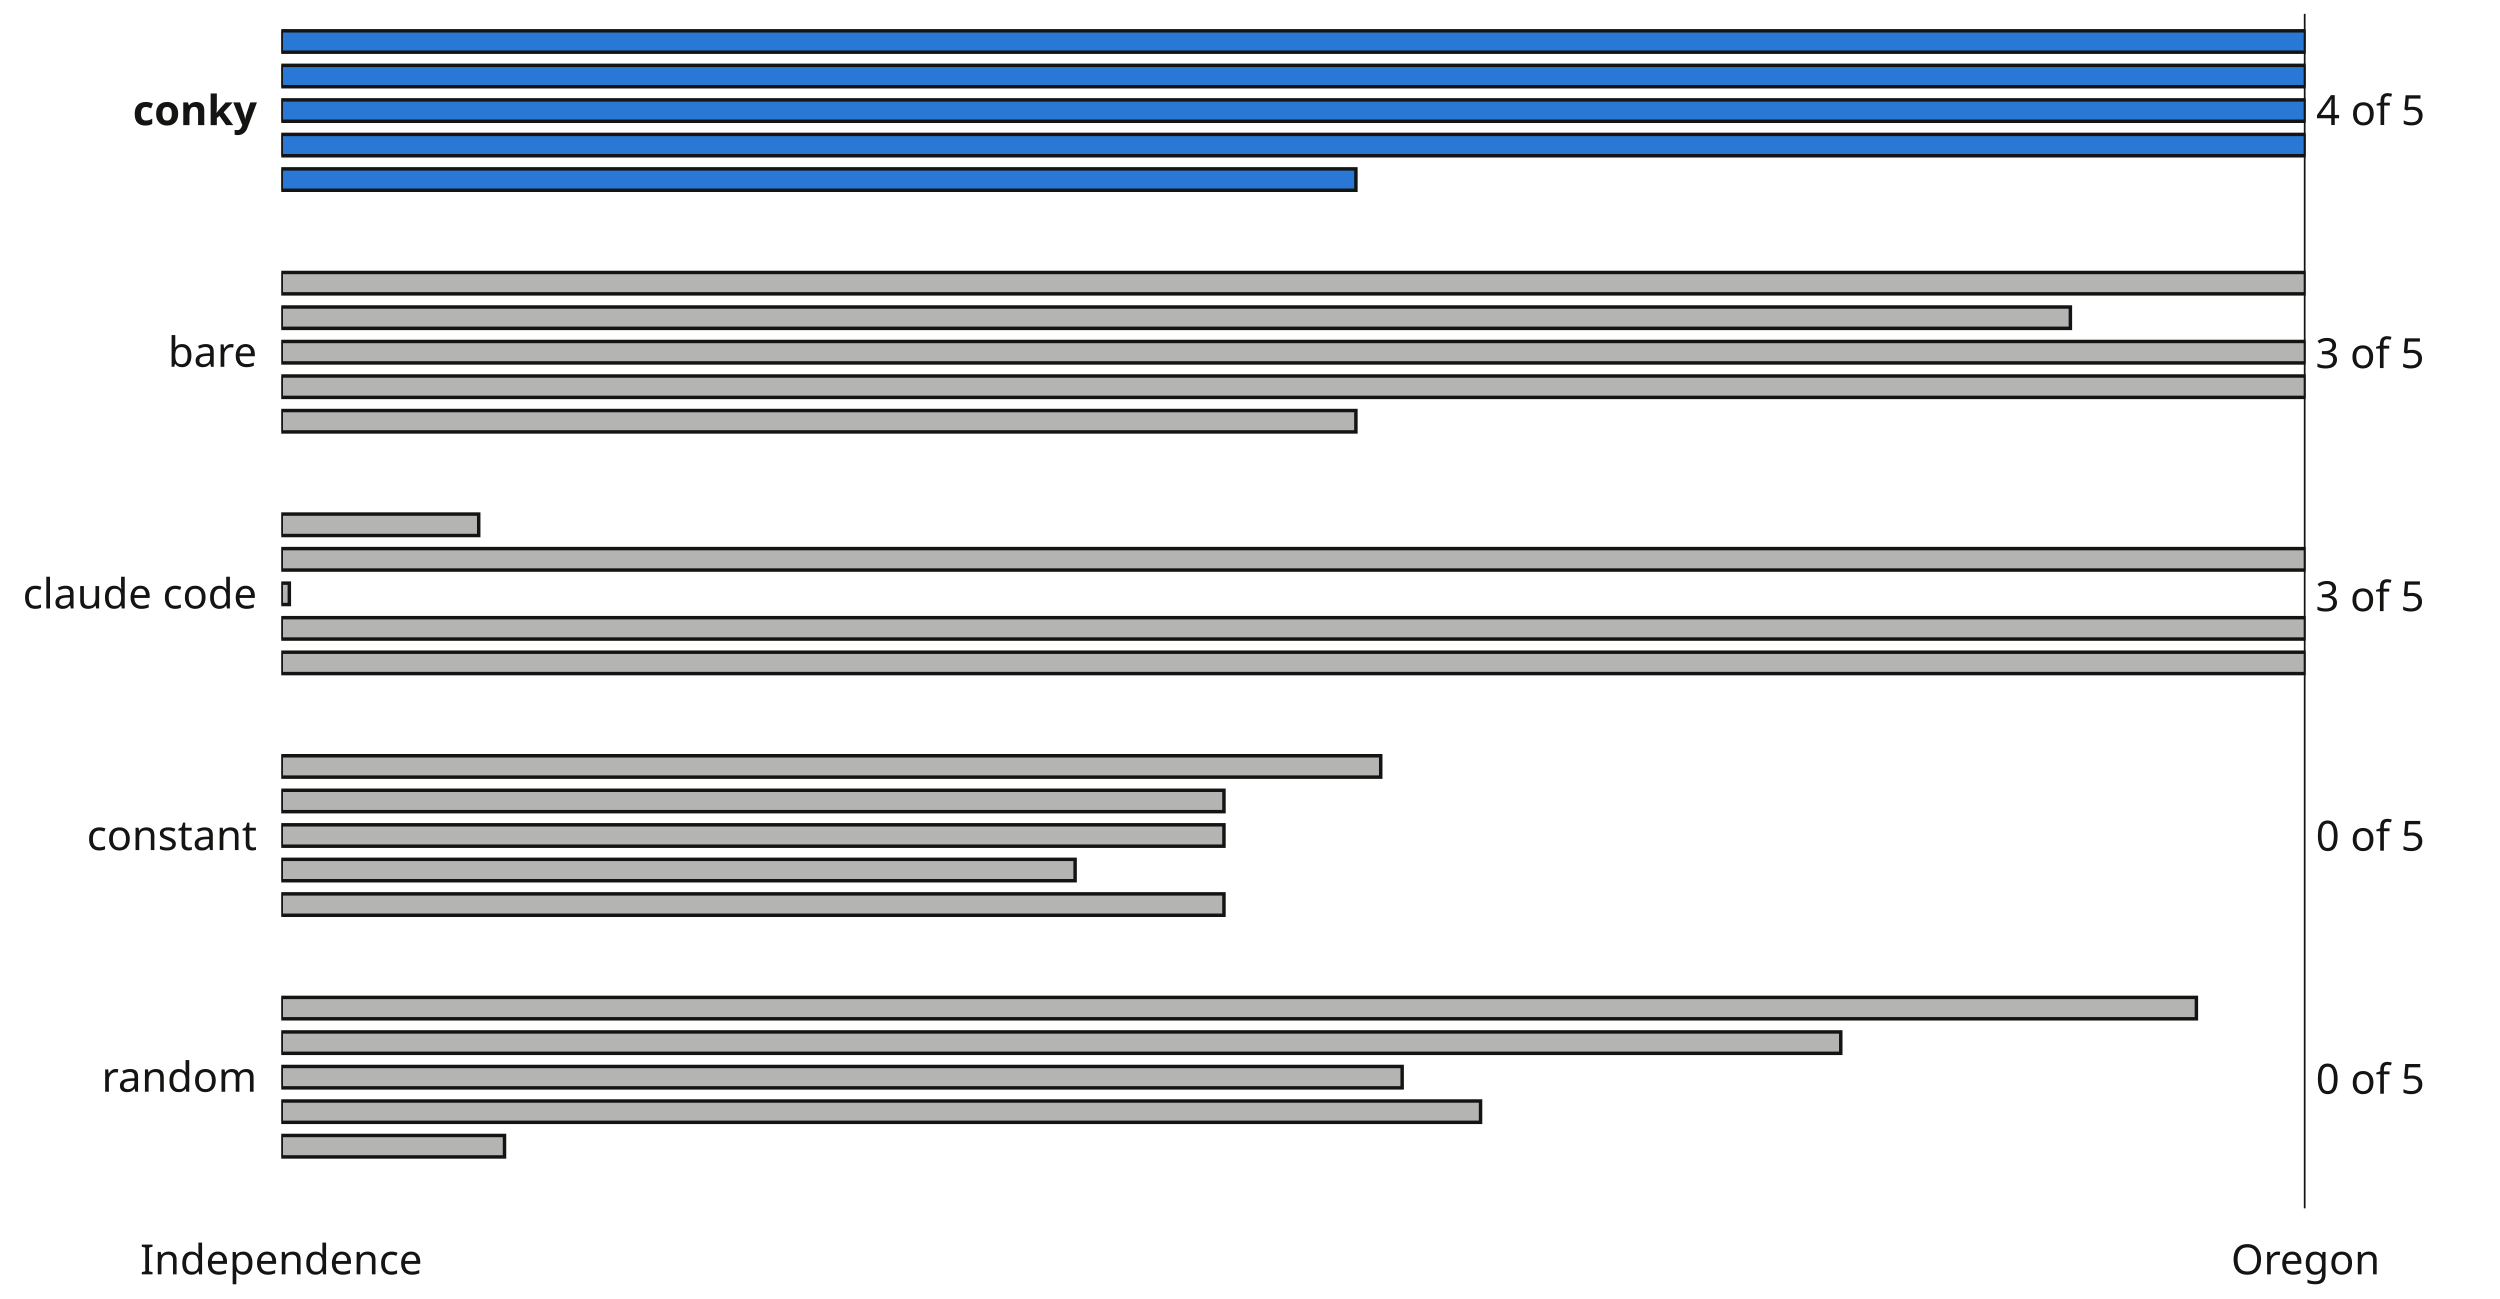
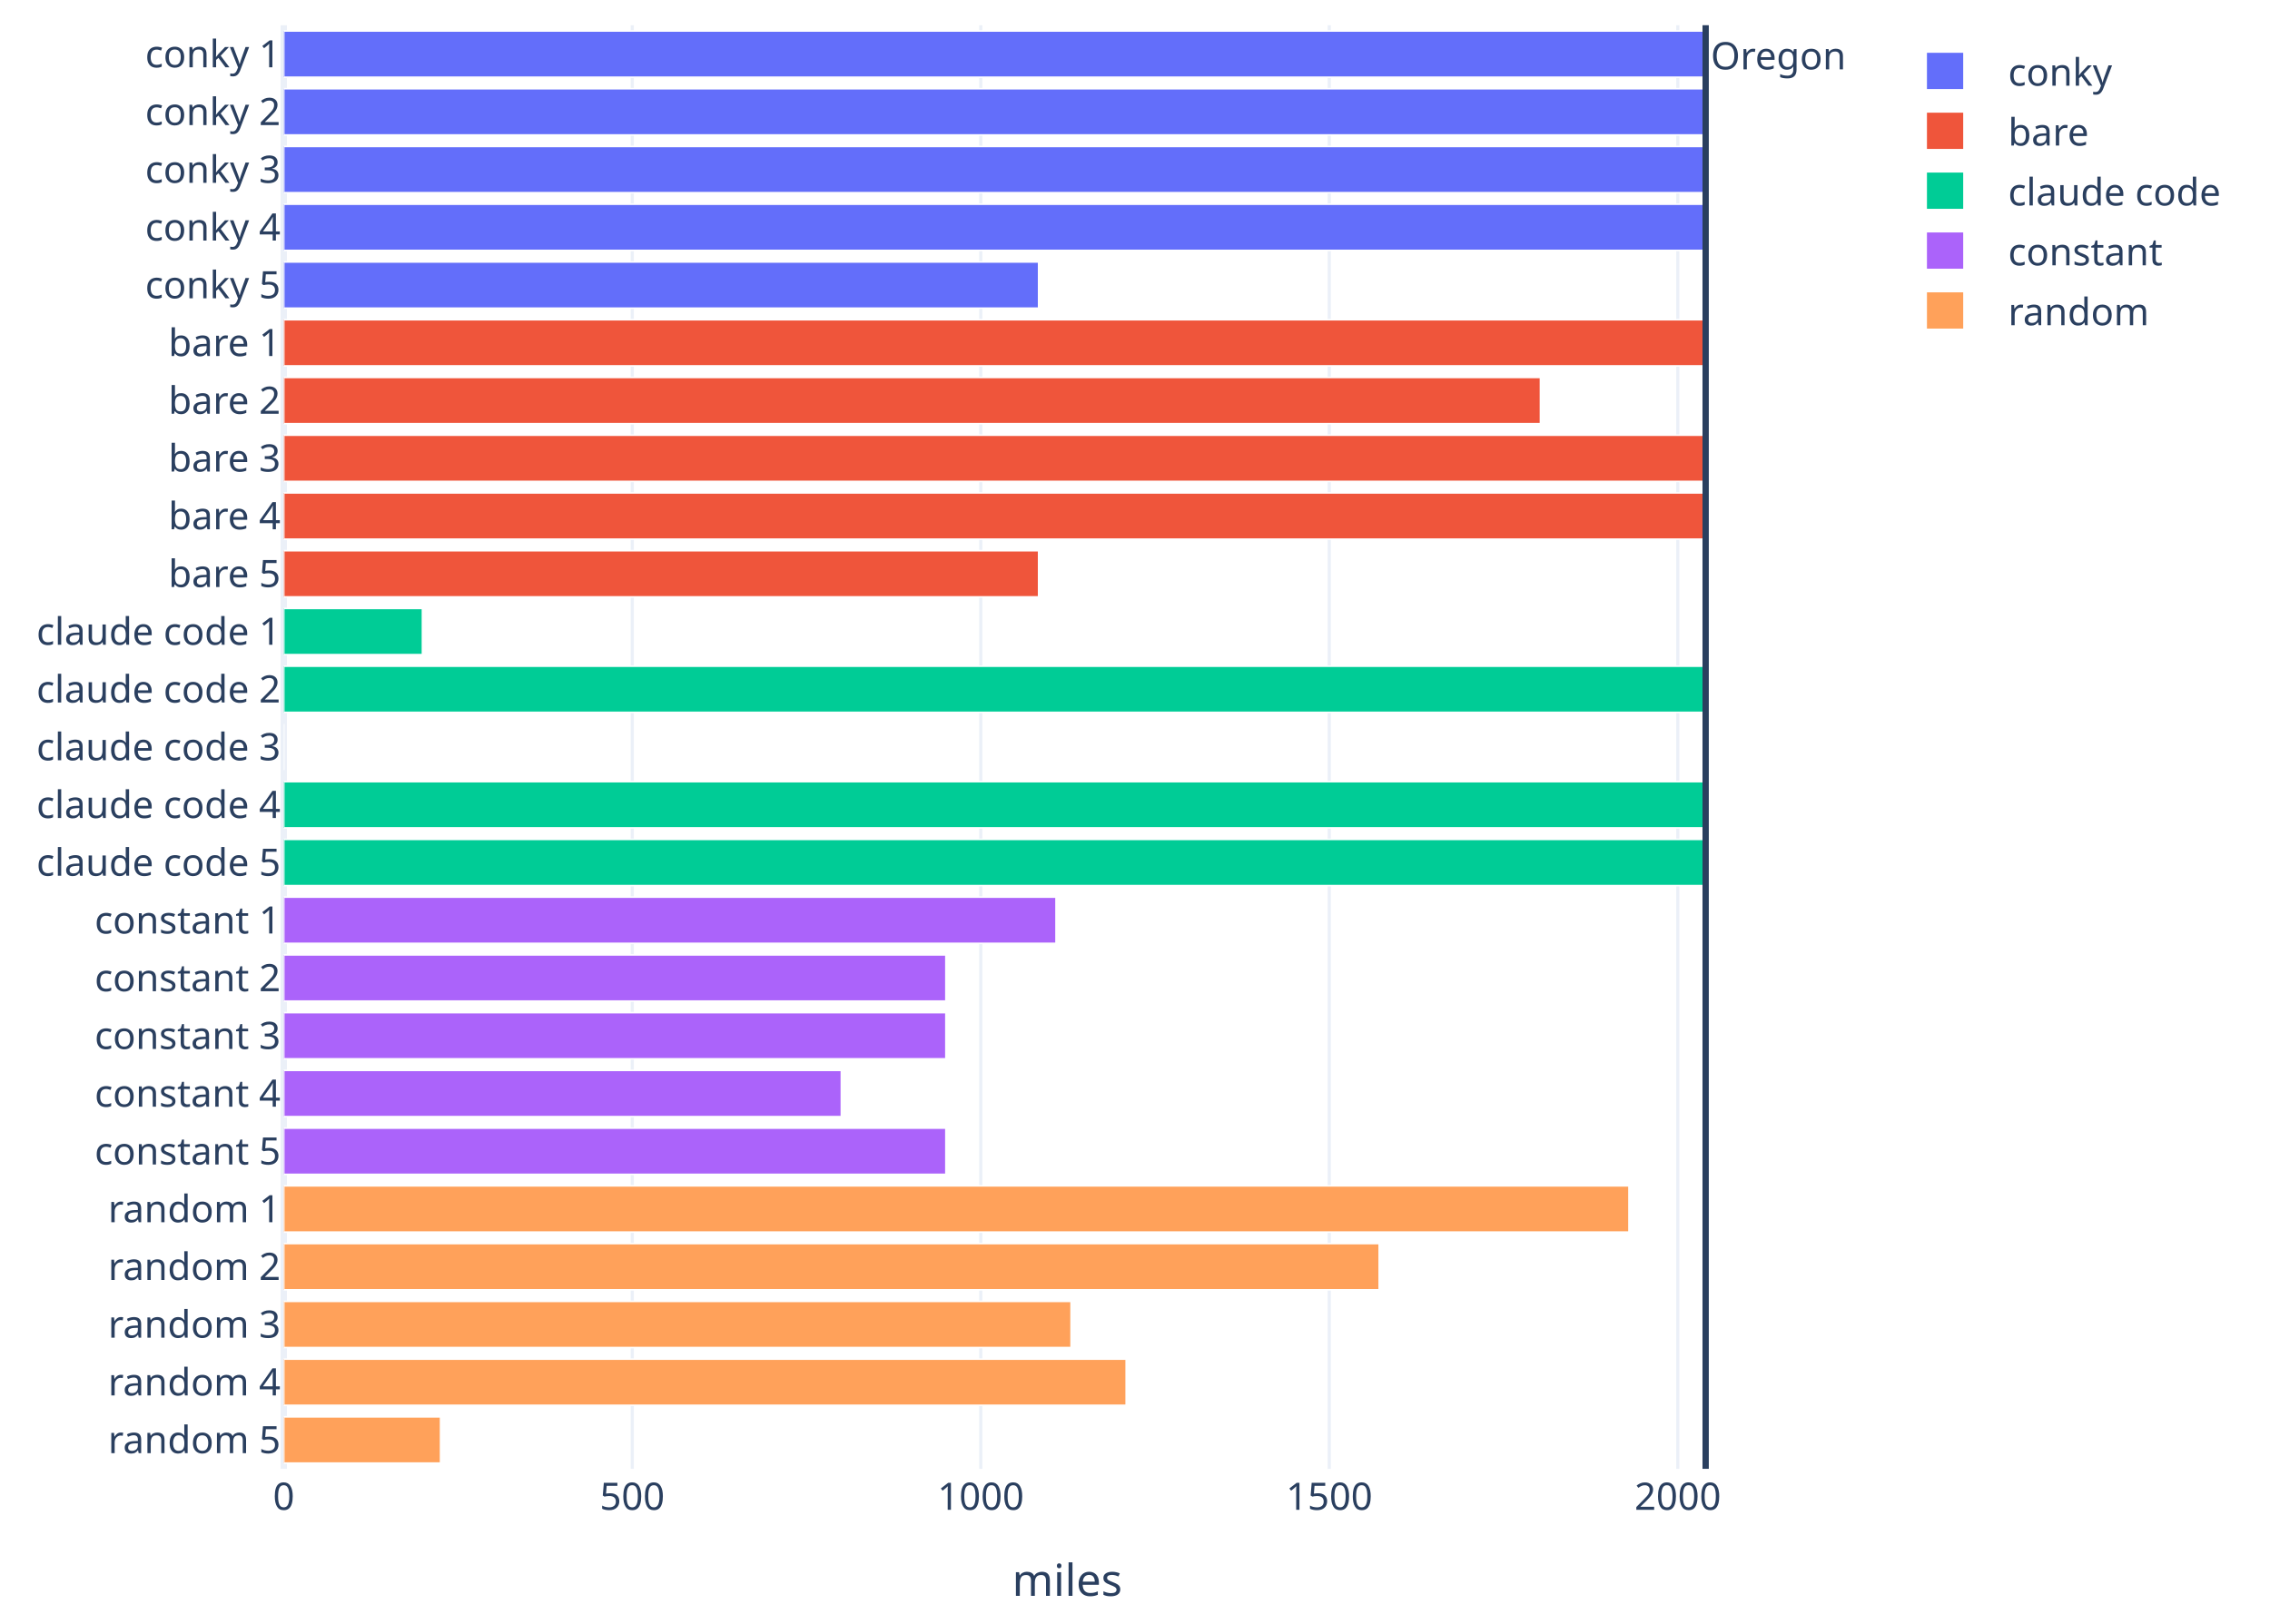
- <svg xmlns="http://www.w3.org/2000/svg" class="main-svg" width="720" height="374" style="" viewBox="0 0 720 374" font-family="-apple-system, BlinkMacSystemFont, &quot;Segoe UI&quot;, &quot;Noto Sans&quot;, Helvetica, Arial, sans-serif">
-   <rect x="0" y="0" width="720" height="374" style="fill: none;" />
+ <svg xmlns="http://www.w3.org/2000/svg" class="main-svg" width="720" height="515" style="" viewBox="0 0 720 515" font-family="-apple-system, BlinkMacSystemFont, &quot;Segoe UI&quot;, &quot;Noto Sans&quot;, Helvetica, Arial, sans-serif">
+   <rect x="0" y="0" width="720" height="515" style="fill: rgb(0, 0, 0); fill-opacity: 0;" />
  <defs id="defs-reached-light">
    <g class="clips">
      <clipPath id="clipreached-lightxyplot" class="plotclip">
-         <rect width="583" height="344" />
+         <rect width="497" height="458" />
      </clipPath>
      <clipPath class="axesclip" id="clipreached-lightx">
-         <rect x="81" y="0" width="583" height="374" />
+         <rect x="90" y="0" width="497" height="515" />
      </clipPath>
      <clipPath class="axesclip" id="clipreached-lighty">
-         <rect x="0" y="4" width="720" height="344" />
+         <rect x="0" y="8" width="720" height="458" />
      </clipPath>
      <clipPath class="axesclip" id="clipreached-lightxy">
-         <rect x="81" y="4" width="583" height="344" />
+         <rect x="90" y="8" width="497" height="458" />
      </clipPath>
    </g>
    <g class="gradients" />
    <g class="patterns" />
  </defs>
  <g class="bglayer">
-     <rect class="bg" x="75" y="-2" width="595" height="356" style="fill: none; stroke-width: 0;" />
+     <rect class="bg" x="90" y="8" width="497" height="458" style="fill: rgb(0, 0, 0); fill-opacity: 0; stroke-width: 0;" />
  </g>
  <g class="layer-below">
    <g class="imagelayer" />
    <g class="shapelayer" />
  </g>
  <g class="cartesianlayer">
    <g class="subplot xy">
      <g class="layer-subplot">
        <g class="shapelayer" />
        <g class="imagelayer" />
      </g>
      <g class="minor-gridlayer">
        <g class="x" />
        <g class="y" />
      </g>
      <g class="gridlayer">
-         <g class="x" />
+         <g class="x">
+           <path class="xgrid crisp" transform="translate(200.54,0)" d="M0,8v458" style="stroke: rgb(235, 240, 248); stroke-opacity: 1; stroke-width: 1px;" />
+           <path class="xgrid crisp" transform="translate(311.08,0)" d="M0,8v458" style="stroke: rgb(235, 240, 248); stroke-opacity: 1; stroke-width: 1px;" />
+           <path class="xgrid crisp" transform="translate(421.62,0)" d="M0,8v458" style="stroke: rgb(235, 240, 248); stroke-opacity: 1; stroke-width: 1px;" />
+           <path class="xgrid crisp" transform="translate(532.16,0)" d="M0,8v458" style="stroke: rgb(235, 240, 248); stroke-opacity: 1; stroke-width: 1px;" />
+         </g>
        <g class="y" />
      </g>
-       <g class="zerolinelayer" />
+       <g class="zerolinelayer">
+         <path class="xzl zl crisp" transform="translate(90,0)" d="M0,8v458" style="stroke: rgb(235, 240, 248); stroke-opacity: 1; stroke-width: 2px;" />
+       </g>
      <g class="layer-between">
        <g class="shapelayer" />
        <g class="imagelayer" />
      </g>
      <path class="xlines-below" />
      <path class="ylines-below" />
      <g class="overlines-below" />
      <g class="xaxislayer-below" />
      <g class="yaxislayer-below" />
      <g class="overaxes-below" />
      <g class="overplot">
-         <g class="xy" transform="translate(81,4)">
+         <g class="xy" transform="translate(90,8)" clip-path="url(#clipreached-lightxyplot)">
          <g class="barlayer mlayer">
            <g class="trace bars" style="opacity: 1;">
              <g class="points">
                <g class="point">
-                   <path d="M0,11.04V4.87H583V11.04Z" clip-path="url(#clipreached-lightxyplot)" style="vector-effect: none; opacity: 1; stroke-width: 1px; fill: #2a78d6; fill-opacity: 1; stroke: #141413; stroke-opacity: 1;" />
-                 </g>
-                 <g class="point">
-                   <path d="M0,20.98V14.81H583V20.98Z" clip-path="url(#clipreached-lightxyplot)" style="vector-effect: none; opacity: 1; stroke-width: 1px; fill: #2a78d6; fill-opacity: 1; stroke: #141413; stroke-opacity: 1;" />
-                 </g>
-                 <g class="point">
-                   <path d="M0,30.92V24.76H583V30.92Z" clip-path="url(#clipreached-lightxyplot)" style="vector-effect: none; opacity: 1; stroke-width: 1px; fill: #2a78d6; fill-opacity: 1; stroke: #141413; stroke-opacity: 1;" />
-                 </g>
-                 <g class="point">
-                   <path d="M0,40.86V34.7H583V40.86Z" clip-path="url(#clipreached-lightxyplot)" style="vector-effect: none; opacity: 1; stroke-width: 1px; fill: #2a78d6; fill-opacity: 1; stroke: #141413; stroke-opacity: 1;" />
-                 </g>
-                 <g class="point">
-                   <path d="M0,50.8V44.64H309.5V50.8Z" clip-path="url(#clipreached-lightxyplot)" style="vector-effect: none; opacity: 1; stroke-width: 1px; fill: #2a78d6; fill-opacity: 1; stroke: #141413; stroke-opacity: 1;" />
-                 </g>
-               </g>
-             </g>
-             <g class="trace bars" style="opacity: 1;">
-               <g class="points">
-                 <g class="point">
-                   <path d="M0,80.63V74.47H583V80.63Z" clip-path="url(#clipreached-lightxyplot)" style="vector-effect: none; opacity: 1; stroke-width: 1px; fill: #b4b4b3; fill-opacity: 1; stroke: #141413; stroke-opacity: 1;" />
-                 </g>
-                 <g class="point">
-                   <path d="M0,90.57V84.41H515.27V90.57Z" clip-path="url(#clipreached-lightxyplot)" style="vector-effect: none; opacity: 1; stroke-width: 1px; fill: #b4b4b3; fill-opacity: 1; stroke: #141413; stroke-opacity: 1;" />
-                 </g>
-                 <g class="point">
-                   <path d="M0,100.52V94.35H583V100.52Z" clip-path="url(#clipreached-lightxyplot)" style="vector-effect: none; opacity: 1; stroke-width: 1px; fill: #b4b4b3; fill-opacity: 1; stroke: #141413; stroke-opacity: 1;" />
-                 </g>
-                 <g class="point">
-                   <path d="M0,110.46V104.29H583V110.46Z" clip-path="url(#clipreached-lightxyplot)" style="vector-effect: none; opacity: 1; stroke-width: 1px; fill: #b4b4b3; fill-opacity: 1; stroke: #141413; stroke-opacity: 1;" />
-                 </g>
-                 <g class="point">
-                   <path d="M0,120.4V114.24H309.5V120.4Z" clip-path="url(#clipreached-lightxyplot)" style="vector-effect: none; opacity: 1; stroke-width: 1px; fill: #b4b4b3; fill-opacity: 1; stroke: #141413; stroke-opacity: 1;" />
-                 </g>
-               </g>
-             </g>
-             <g class="trace bars" style="opacity: 1;">
-               <g class="points">
-                 <g class="point">
-                   <path d="M0,150.23V144.06H56.87V150.23Z" clip-path="url(#clipreached-lightxyplot)" style="vector-effect: none; opacity: 1; stroke-width: 1px; fill: #b4b4b3; fill-opacity: 1; stroke: #141413; stroke-opacity: 1;" />
-                 </g>
-                 <g class="point">
-                   <path d="M0,160.17V154H583V160.17Z" clip-path="url(#clipreached-lightxyplot)" style="vector-effect: none; opacity: 1; stroke-width: 1px; fill: #b4b4b3; fill-opacity: 1; stroke: #141413; stroke-opacity: 1;" />
-                 </g>
-                 <g class="point">
-                   <path d="M0,170.11V163.95H2.33V170.11Z" clip-path="url(#clipreached-lightxyplot)" style="vector-effect: none; opacity: 1; stroke-width: 1px; fill: #b4b4b3; fill-opacity: 1; stroke: #141413; stroke-opacity: 1;" />
-                 </g>
-                 <g class="point">
-                   <path d="M0,180.05V173.89H583V180.05Z" clip-path="url(#clipreached-lightxyplot)" style="vector-effect: none; opacity: 1; stroke-width: 1px; fill: #b4b4b3; fill-opacity: 1; stroke: #141413; stroke-opacity: 1;" />
-                 </g>
-                 <g class="point">
-                   <path d="M0,190V183.83H583V190Z" clip-path="url(#clipreached-lightxyplot)" style="vector-effect: none; opacity: 1; stroke-width: 1px; fill: #b4b4b3; fill-opacity: 1; stroke: #141413; stroke-opacity: 1;" />
-                 </g>
-               </g>
-             </g>
-             <g class="trace bars" style="opacity: 1;">
-               <g class="points">
-                 <g class="point">
-                   <path d="M0,219.82V213.66H316.65V219.82Z" clip-path="url(#clipreached-lightxyplot)" style="vector-effect: none; opacity: 1; stroke-width: 1px; fill: #b4b4b3; fill-opacity: 1; stroke: #141413; stroke-opacity: 1;" />
-                 </g>
-                 <g class="point">
-                   <path d="M0,229.76V223.6H271.5V229.76Z" clip-path="url(#clipreached-lightxyplot)" style="vector-effect: none; opacity: 1; stroke-width: 1px; fill: #b4b4b3; fill-opacity: 1; stroke: #141413; stroke-opacity: 1;" />
-                 </g>
-                 <g class="point">
-                   <path d="M0,239.71V233.54H271.5V239.71Z" clip-path="url(#clipreached-lightxyplot)" style="vector-effect: none; opacity: 1; stroke-width: 1px; fill: #b4b4b3; fill-opacity: 1; stroke: #141413; stroke-opacity: 1;" />
-                 </g>
-                 <g class="point">
-                   <path d="M0,249.65V243.48H228.63V249.65Z" clip-path="url(#clipreached-lightxyplot)" style="vector-effect: none; opacity: 1; stroke-width: 1px; fill: #b4b4b3; fill-opacity: 1; stroke: #141413; stroke-opacity: 1;" />
-                 </g>
-                 <g class="point">
-                   <path d="M0,259.59V253.43H271.5V259.59Z" clip-path="url(#clipreached-lightxyplot)" style="vector-effect: none; opacity: 1; stroke-width: 1px; fill: #b4b4b3; fill-opacity: 1; stroke: #141413; stroke-opacity: 1;" />
-                 </g>
-               </g>
-             </g>
-             <g class="trace bars" style="opacity: 1;">
-               <g class="points">
-                 <g class="point">
-                   <path d="M0,289.42V283.25H551.56V289.42Z" clip-path="url(#clipreached-lightxyplot)" style="vector-effect: none; opacity: 1; stroke-width: 1px; fill: #b4b4b3; fill-opacity: 1; stroke: #141413; stroke-opacity: 1;" />
-                 </g>
-                 <g class="point">
-                   <path d="M0,299.36V293.2H449.14V299.36Z" clip-path="url(#clipreached-lightxyplot)" style="vector-effect: none; opacity: 1; stroke-width: 1px; fill: #b4b4b3; fill-opacity: 1; stroke: #141413; stroke-opacity: 1;" />
-                 </g>
-                 <g class="point">
-                   <path d="M0,309.3V303.14H322.82V309.3Z" clip-path="url(#clipreached-lightxyplot)" style="vector-effect: none; opacity: 1; stroke-width: 1px; fill: #b4b4b3; fill-opacity: 1; stroke: #141413; stroke-opacity: 1;" />
-                 </g>
-                 <g class="point">
-                   <path d="M0,319.24V313.08H345.4V319.24Z" clip-path="url(#clipreached-lightxyplot)" style="vector-effect: none; opacity: 1; stroke-width: 1px; fill: #b4b4b3; fill-opacity: 1; stroke: #141413; stroke-opacity: 1;" />
-                 </g>
-                 <g class="point">
-                   <path d="M0,329.19V323.02H64.3V329.19Z" clip-path="url(#clipreached-lightxyplot)" style="vector-effect: none; opacity: 1; stroke-width: 1px; fill: #b4b4b3; fill-opacity: 1; stroke: #141413; stroke-opacity: 1;" />
+                   <path d="M0,1.83V16.49H451V1.83Z" style="vector-effect: none; opacity: 1; stroke-width: 0.5px; fill: rgb(99, 110, 250); fill-opacity: 1; stroke: rgb(255, 255, 255); stroke-opacity: 1;" />
+                 </g>
+                 <g class="point">
+                   <path d="M0,20.15V34.81H451V20.15Z" style="vector-effect: none; opacity: 1; stroke-width: 0.5px; fill: rgb(99, 110, 250); fill-opacity: 1; stroke: rgb(255, 255, 255); stroke-opacity: 1;" />
+                 </g>
+                 <g class="point">
+                   <path d="M0,38.47V53.13H451V38.47Z" style="vector-effect: none; opacity: 1; stroke-width: 0.5px; fill: rgb(99, 110, 250); fill-opacity: 1; stroke: rgb(255, 255, 255); stroke-opacity: 1;" />
+                 </g>
+                 <g class="point">
+                   <path d="M0,56.79V71.45H451V56.79Z" style="vector-effect: none; opacity: 1; stroke-width: 0.5px; fill: rgb(99, 110, 250); fill-opacity: 1; stroke: rgb(255, 255, 255); stroke-opacity: 1;" />
+                 </g>
+                 <g class="point">
+                   <path d="M0,75.11V89.77H239.43V75.11Z" style="vector-effect: none; opacity: 1; stroke-width: 0.5px; fill: rgb(99, 110, 250); fill-opacity: 1; stroke: rgb(255, 255, 255); stroke-opacity: 1;" />
+                 </g>
+               </g>
+             </g>
+             <g class="trace bars" style="opacity: 1;">
+               <g class="points">
+                 <g class="point">
+                   <path d="M0,93.43V108.09H451V93.43Z" style="vector-effect: none; opacity: 1; stroke-width: 0.5px; fill: rgb(239, 85, 59); fill-opacity: 1; stroke: rgb(255, 255, 255); stroke-opacity: 1;" />
+                 </g>
+                 <g class="point">
+                   <path d="M0,111.75V126.41H398.6V111.75Z" style="vector-effect: none; opacity: 1; stroke-width: 0.5px; fill: rgb(239, 85, 59); fill-opacity: 1; stroke: rgb(255, 255, 255); stroke-opacity: 1;" />
+                 </g>
+                 <g class="point">
+                   <path d="M0,130.07V144.73H451V130.07Z" style="vector-effect: none; opacity: 1; stroke-width: 0.5px; fill: rgb(239, 85, 59); fill-opacity: 1; stroke: rgb(255, 255, 255); stroke-opacity: 1;" />
+                 </g>
+                 <g class="point">
+                   <path d="M0,148.39V163.05H451V148.39Z" style="vector-effect: none; opacity: 1; stroke-width: 0.5px; fill: rgb(239, 85, 59); fill-opacity: 1; stroke: rgb(255, 255, 255); stroke-opacity: 1;" />
+                 </g>
+                 <g class="point">
+                   <path d="M0,166.71V181.37H239.43V166.71Z" style="vector-effect: none; opacity: 1; stroke-width: 0.5px; fill: rgb(239, 85, 59); fill-opacity: 1; stroke: rgb(255, 255, 255); stroke-opacity: 1;" />
+                 </g>
+               </g>
+             </g>
+             <g class="trace bars" style="opacity: 1;">
+               <g class="points">
+                 <g class="point">
+                   <path d="M0,185.03V199.69H43.99V185.03Z" style="vector-effect: none; opacity: 1; stroke-width: 0.5px; fill: rgb(0, 204, 150); fill-opacity: 1; stroke: rgb(255, 255, 255); stroke-opacity: 1;" />
+                 </g>
+                 <g class="point">
+                   <path d="M0,203.35V218.01H451V203.35Z" style="vector-effect: none; opacity: 1; stroke-width: 0.5px; fill: rgb(0, 204, 150); fill-opacity: 1; stroke: rgb(255, 255, 255); stroke-opacity: 1;" />
+                 </g>
+                 <g class="point">
+                   <path d="M0,221.67V236.33H0V221.67Z" style="vector-effect: none; opacity: 1; stroke-width: 0.5px; fill: rgb(0, 204, 150); fill-opacity: 1; stroke: rgb(255, 255, 255); stroke-opacity: 1;" />
+                 </g>
+                 <g class="point">
+                   <path d="M0,239.99V254.65H451V239.99Z" style="vector-effect: none; opacity: 1; stroke-width: 0.5px; fill: rgb(0, 204, 150); fill-opacity: 1; stroke: rgb(255, 255, 255); stroke-opacity: 1;" />
+                 </g>
+                 <g class="point">
+                   <path d="M0,258.31V272.97H451V258.31Z" style="vector-effect: none; opacity: 1; stroke-width: 0.5px; fill: rgb(0, 204, 150); fill-opacity: 1; stroke: rgb(255, 255, 255); stroke-opacity: 1;" />
+                 </g>
+               </g>
+             </g>
+             <g class="trace bars" style="opacity: 1;">
+               <g class="points">
+                 <g class="point">
+                   <path d="M0,276.63V291.29H244.95V276.63Z" style="vector-effect: none; opacity: 1; stroke-width: 0.5px; fill: rgb(171, 99, 250); fill-opacity: 1; stroke: rgb(255, 255, 255); stroke-opacity: 1;" />
+                 </g>
+                 <g class="point">
+                   <path d="M0,294.95V309.61H210.02V294.95Z" style="vector-effect: none; opacity: 1; stroke-width: 0.5px; fill: rgb(171, 99, 250); fill-opacity: 1; stroke: rgb(255, 255, 255); stroke-opacity: 1;" />
+                 </g>
+                 <g class="point">
+                   <path d="M0,313.27V327.93H210.02V313.27Z" style="vector-effect: none; opacity: 1; stroke-width: 0.5px; fill: rgb(171, 99, 250); fill-opacity: 1; stroke: rgb(255, 255, 255); stroke-opacity: 1;" />
+                 </g>
+                 <g class="point">
+                   <path d="M0,331.59V346.25H176.86V331.59Z" style="vector-effect: none; opacity: 1; stroke-width: 0.5px; fill: rgb(171, 99, 250); fill-opacity: 1; stroke: rgb(255, 255, 255); stroke-opacity: 1;" />
+                 </g>
+                 <g class="point">
+                   <path d="M0,349.91V364.57H210.02V349.91Z" style="vector-effect: none; opacity: 1; stroke-width: 0.5px; fill: rgb(171, 99, 250); fill-opacity: 1; stroke: rgb(255, 255, 255); stroke-opacity: 1;" />
+                 </g>
+               </g>
+             </g>
+             <g class="trace bars" style="opacity: 1;">
+               <g class="points">
+                 <g class="point">
+                   <path d="M0,368.23V382.89H426.68V368.23Z" style="vector-effect: none; opacity: 1; stroke-width: 0.5px; fill: rgb(255, 161, 90); fill-opacity: 1; stroke: rgb(255, 255, 255); stroke-opacity: 1;" />
+                 </g>
+                 <g class="point">
+                   <path d="M0,386.55V401.21H347.45V386.55Z" style="vector-effect: none; opacity: 1; stroke-width: 0.5px; fill: rgb(255, 161, 90); fill-opacity: 1; stroke: rgb(255, 255, 255); stroke-opacity: 1;" />
+                 </g>
+                 <g class="point">
+                   <path d="M0,404.87V419.53H249.73V404.87Z" style="vector-effect: none; opacity: 1; stroke-width: 0.5px; fill: rgb(255, 161, 90); fill-opacity: 1; stroke: rgb(255, 255, 255); stroke-opacity: 1;" />
+                 </g>
+                 <g class="point">
+                   <path d="M0,423.19V437.85H267.2V423.19Z" style="vector-effect: none; opacity: 1; stroke-width: 0.5px; fill: rgb(255, 161, 90); fill-opacity: 1; stroke: rgb(255, 255, 255); stroke-opacity: 1;" />
+                 </g>
+                 <g class="point">
+                   <path d="M0,441.51V456.17H49.74V441.51Z" style="vector-effect: none; opacity: 1; stroke-width: 0.5px; fill: rgb(255, 161, 90); fill-opacity: 1; stroke: rgb(255, 255, 255); stroke-opacity: 1;" />
                </g>
              </g>
            </g>
          </g>
        </g>
      </g>
      <g class="zerolinelayer-above" />
      <path class="xlines-above crisp" d="M0,0" style="fill: none;" />
      <path class="ylines-above crisp" d="M0,0" style="fill: none;" />
      <g class="overlines-above" />
      <g class="xaxislayer-above">
        <g class="xtick">
-           <text text-anchor="middle" x="0" y="367" transform="translate(81,0)" style="font-size: 12px; fill: #141413; fill-opacity: 1; white-space: pre;">Independence</text>
-         </g>
-         <g class="xtick">
-           <text text-anchor="middle" x="0" y="367" style="font-size: 12px; fill: #141413; fill-opacity: 1; white-space: pre;" transform="translate(664,0)">Oregon</text>
+           <text text-anchor="middle" x="0" y="479" transform="translate(90,0)" style="font-size: 12px; fill: rgb(42, 63, 95); fill-opacity: 1; white-space: pre;">0</text>
+         </g>
+         <g class="xtick">
+           <text text-anchor="middle" x="0" y="479" style="font-size: 12px; fill: rgb(42, 63, 95); fill-opacity: 1; white-space: pre;" transform="translate(200.54,0)">500</text>
+         </g>
+         <g class="xtick">
+           <text text-anchor="middle" x="0" y="479" style="font-size: 12px; fill: rgb(42, 63, 95); fill-opacity: 1; white-space: pre;" transform="translate(311.08,0)">1000</text>
+         </g>
+         <g class="xtick">
+           <text text-anchor="middle" x="0" y="479" style="font-size: 12px; fill: rgb(42, 63, 95); fill-opacity: 1; white-space: pre;" transform="translate(421.62,0)">1500</text>
+         </g>
+         <g class="xtick">
+           <text text-anchor="middle" x="0" y="479" style="font-size: 12px; fill: rgb(42, 63, 95); fill-opacity: 1; white-space: pre;" transform="translate(532.16,0)">2000</text>
        </g>
      </g>
      <g class="yaxislayer-above">
        <g class="ytick">
-           <text text-anchor="end" x="74" y="4.2" transform="translate(0,31.84)" style="font-size: 12px; fill: #141413; fill-opacity: 1; white-space: pre;">
-             <tspan style="font-weight:bold">conky</tspan>
-           </text>
-         </g>
-         <g class="ytick">
-           <text text-anchor="end" x="74" y="4.2" style="font-size: 12px; fill: #141413; fill-opacity: 1; white-space: pre;" transform="translate(0,101.43)">bare</text>
-         </g>
-         <g class="ytick">
-           <text text-anchor="end" x="74" y="4.2" style="font-size: 12px; fill: #141413; fill-opacity: 1; white-space: pre;" transform="translate(0,171.03)">claude code</text>
-         </g>
-         <g class="ytick">
-           <text text-anchor="end" x="74" y="4.2" style="font-size: 12px; fill: #141413; fill-opacity: 1; white-space: pre;" transform="translate(0,240.62)">constant</text>
-         </g>
-         <g class="ytick">
-           <text text-anchor="end" x="74" y="4.2" style="font-size: 12px; fill: #141413; fill-opacity: 1; white-space: pre;" transform="translate(0,310.22)">random</text>
+           <text text-anchor="end" x="89" y="4.2" transform="translate(0,456.84)" style="font-size: 12px; fill: rgb(42, 63, 95); fill-opacity: 1; white-space: pre;">random 5</text>
+         </g>
+         <g class="ytick">
+           <text text-anchor="end" x="89" y="4.2" transform="translate(0,438.52)" style="font-size: 12px; fill: rgb(42, 63, 95); fill-opacity: 1; white-space: pre;">random 4</text>
+         </g>
+         <g class="ytick">
+           <text text-anchor="end" x="89" y="4.2" transform="translate(0,420.2)" style="font-size: 12px; fill: rgb(42, 63, 95); fill-opacity: 1; white-space: pre;">random 3</text>
+         </g>
+         <g class="ytick">
+           <text text-anchor="end" x="89" y="4.2" transform="translate(0,401.88)" style="font-size: 12px; fill: rgb(42, 63, 95); fill-opacity: 1; white-space: pre;">random 2</text>
+         </g>
+         <g class="ytick">
+           <text text-anchor="end" x="89" y="4.2" transform="translate(0,383.56)" style="font-size: 12px; fill: rgb(42, 63, 95); fill-opacity: 1; white-space: pre;">random 1</text>
+         </g>
+         <g class="ytick">
+           <text text-anchor="end" x="89" y="4.2" transform="translate(0,365.24)" style="font-size: 12px; fill: rgb(42, 63, 95); fill-opacity: 1; white-space: pre;">constant 5</text>
+         </g>
+         <g class="ytick">
+           <text text-anchor="end" x="89" y="4.2" transform="translate(0,346.92)" style="font-size: 12px; fill: rgb(42, 63, 95); fill-opacity: 1; white-space: pre;">constant 4</text>
+         </g>
+         <g class="ytick">
+           <text text-anchor="end" x="89" y="4.2" transform="translate(0,328.6)" style="font-size: 12px; fill: rgb(42, 63, 95); fill-opacity: 1; white-space: pre;">constant 3</text>
+         </g>
+         <g class="ytick">
+           <text text-anchor="end" x="89" y="4.2" transform="translate(0,310.28)" style="font-size: 12px; fill: rgb(42, 63, 95); fill-opacity: 1; white-space: pre;">constant 2</text>
+         </g>
+         <g class="ytick">
+           <text text-anchor="end" x="89" y="4.2" transform="translate(0,291.96)" style="font-size: 12px; fill: rgb(42, 63, 95); fill-opacity: 1; white-space: pre;">constant 1</text>
+         </g>
+         <g class="ytick">
+           <text text-anchor="end" x="89" y="4.2" transform="translate(0,273.64)" style="font-size: 12px; fill: rgb(42, 63, 95); fill-opacity: 1; white-space: pre;">claude code 5</text>
+         </g>
+         <g class="ytick">
+           <text text-anchor="end" x="89" y="4.2" transform="translate(0,255.32)" style="font-size: 12px; fill: rgb(42, 63, 95); fill-opacity: 1; white-space: pre;">claude code 4</text>
+         </g>
+         <g class="ytick">
+           <text text-anchor="end" x="89" y="4.2" transform="translate(0,237)" style="font-size: 12px; fill: rgb(42, 63, 95); fill-opacity: 1; white-space: pre;">claude code 3</text>
+         </g>
+         <g class="ytick">
+           <text text-anchor="end" x="89" y="4.2" transform="translate(0,218.68)" style="font-size: 12px; fill: rgb(42, 63, 95); fill-opacity: 1; white-space: pre;">claude code 2</text>
+         </g>
+         <g class="ytick">
+           <text text-anchor="end" x="89" y="4.2" transform="translate(0,200.36)" style="font-size: 12px; fill: rgb(42, 63, 95); fill-opacity: 1; white-space: pre;">claude code 1</text>
+         </g>
+         <g class="ytick">
+           <text text-anchor="end" x="89" y="4.2" transform="translate(0,182.04)" style="font-size: 12px; fill: rgb(42, 63, 95); fill-opacity: 1; white-space: pre;">bare 5</text>
+         </g>
+         <g class="ytick">
+           <text text-anchor="end" x="89" y="4.2" transform="translate(0,163.72)" style="font-size: 12px; fill: rgb(42, 63, 95); fill-opacity: 1; white-space: pre;">bare 4</text>
+         </g>
+         <g class="ytick">
+           <text text-anchor="end" x="89" y="4.2" transform="translate(0,145.4)" style="font-size: 12px; fill: rgb(42, 63, 95); fill-opacity: 1; white-space: pre;">bare 3</text>
+         </g>
+         <g class="ytick">
+           <text text-anchor="end" x="89" y="4.2" transform="translate(0,127.08)" style="font-size: 12px; fill: rgb(42, 63, 95); fill-opacity: 1; white-space: pre;">bare 2</text>
+         </g>
+         <g class="ytick">
+           <text text-anchor="end" x="89" y="4.2" transform="translate(0,108.76)" style="font-size: 12px; fill: rgb(42, 63, 95); fill-opacity: 1; white-space: pre;">bare 1</text>
+         </g>
+         <g class="ytick">
+           <text text-anchor="end" x="89" y="4.2" transform="translate(0,90.44)" style="font-size: 12px; fill: rgb(42, 63, 95); fill-opacity: 1; white-space: pre;">conky 5</text>
+         </g>
+         <g class="ytick">
+           <text text-anchor="end" x="89" y="4.2" transform="translate(0,72.12)" style="font-size: 12px; fill: rgb(42, 63, 95); fill-opacity: 1; white-space: pre;">conky 4</text>
+         </g>
+         <g class="ytick">
+           <text text-anchor="end" x="89" y="4.2" transform="translate(0,53.8)" style="font-size: 12px; fill: rgb(42, 63, 95); fill-opacity: 1; white-space: pre;">conky 3</text>
+         </g>
+         <g class="ytick">
+           <text text-anchor="end" x="89" y="4.2" transform="translate(0,35.48)" style="font-size: 12px; fill: rgb(42, 63, 95); fill-opacity: 1; white-space: pre;">conky 2</text>
+         </g>
+         <g class="ytick">
+           <text text-anchor="end" x="89" y="4.2" transform="translate(0,17.16)" style="font-size: 12px; fill: rgb(42, 63, 95); fill-opacity: 1; white-space: pre;">conky 1</text>
        </g>
      </g>
      <g class="overaxes-above" />
    </g>
  </g>
  <g class="polarlayer" />
  <g class="smithlayer" />
  <g class="ternarylayer" />
  <g class="geolayer" />
  <g class="funnelarealayer" />
  <g class="pielayer" />
  <g class="iciclelayer" />
  <g class="treemaplayer" />
  <g class="sunburstlayer" />
  <g class="glimages" />
  <defs id="topdefs-reached-light">
    <g class="clips" />
+     <clipPath id="legendreached-light">
+       <rect width="115" height="105" x="0" y="0" />
+     </clipPath>
  </defs>
  <g class="layer-above">
    <g class="imagelayer" />
    <g class="shapelayer">
      <g class="shape-group" data-index="0" clip-path="url(#clipreached-lightx)">
-         <path data-index="0" fill-rule="evenodd" d="M664,348L664,4" style="opacity: 1; stroke: #141413; stroke-opacity: 1; fill: none; stroke-width: 1px;" />
+         <path data-index="0" fill-rule="evenodd" d="M541,466L541,8" style="opacity: 1; stroke: rgb(42, 63, 95); stroke-opacity: 1; fill: rgb(0, 0, 0); fill-opacity: 0; stroke-width: 2px;" />
      </g>
    </g>
  </g>
  <g class="infolayer">
+     <g class="legend" pointer-events="all" transform="translate(596.94,8)">
+       <rect class="bg" shape-rendering="crispEdges" style="stroke: rgb(68, 68, 68); stroke-opacity: 1; fill: rgb(0, 0, 0); fill-opacity: 0; stroke-width: 0px;" width="115" height="105" x="0" y="0" />
+       <g class="scrollbox" transform="" clip-path="url(#legendreached-light)">
+         <g class="groups">
+           <g class="traces" transform="translate(0,14.5)" style="opacity: 1;">
+             <text class="legendtext" text-anchor="start" x="40" y="4.68" style="font-size: 12px; fill: rgb(42, 63, 95); fill-opacity: 1; white-space: pre;">conky</text>
+             <g class="layers" style="opacity: 1;">
+               <g class="legendfill" />
+               <g class="legendlines" />
+               <g class="legendsymbols">
+                 <g class="legendpoints">
+                   <path class="legendundefined" d="M6,6H-6V-6H6Z" transform="translate(20,0)" style="stroke-width: 0.5px; fill: rgb(99, 110, 250); fill-opacity: 1; stroke: rgb(255, 255, 255); stroke-opacity: 1;" />
+                 </g>
+               </g>
+             </g>
+             <rect class="legendtoggle" x="0" y="-9.5" width="109.719" height="19" style="fill: rgb(0, 0, 0); fill-opacity: 0;" />
+           </g>
+           <g class="traces" transform="translate(0,33.5)" style="opacity: 1;">
+             <text class="legendtext" text-anchor="start" x="40" y="4.68" style="font-size: 12px; fill: rgb(42, 63, 95); fill-opacity: 1; white-space: pre;">bare</text>
+             <g class="layers" style="opacity: 1;">
+               <g class="legendfill" />
+               <g class="legendlines" />
+               <g class="legendsymbols">
+                 <g class="legendpoints">
+                   <path class="legendundefined" d="M6,6H-6V-6H6Z" transform="translate(20,0)" style="stroke-width: 0.5px; fill: rgb(239, 85, 59); fill-opacity: 1; stroke: rgb(255, 255, 255); stroke-opacity: 1;" />
+                 </g>
+               </g>
+             </g>
+             <rect class="legendtoggle" x="0" y="-9.5" width="109.719" height="19" style="fill: rgb(0, 0, 0); fill-opacity: 0;" />
+           </g>
+           <g class="traces" transform="translate(0,52.5)" style="opacity: 1;">
+             <text class="legendtext" text-anchor="start" x="40" y="4.68" style="font-size: 12px; fill: rgb(42, 63, 95); fill-opacity: 1; white-space: pre;">claude code</text>
+             <g class="layers" style="opacity: 1;">
+               <g class="legendfill" />
+               <g class="legendlines" />
+               <g class="legendsymbols">
+                 <g class="legendpoints">
+                   <path class="legendundefined" d="M6,6H-6V-6H6Z" transform="translate(20,0)" style="stroke-width: 0.5px; fill: rgb(0, 204, 150); fill-opacity: 1; stroke: rgb(255, 255, 255); stroke-opacity: 1;" />
+                 </g>
+               </g>
+             </g>
+             <rect class="legendtoggle" x="0" y="-9.5" width="109.719" height="19" style="fill: rgb(0, 0, 0); fill-opacity: 0;" />
+           </g>
+           <g class="traces" transform="translate(0,71.5)" style="opacity: 1;">
+             <text class="legendtext" text-anchor="start" x="40" y="4.68" style="font-size: 12px; fill: rgb(42, 63, 95); fill-opacity: 1; white-space: pre;">constant</text>
+             <g class="layers" style="opacity: 1;">
+               <g class="legendfill" />
+               <g class="legendlines" />
+               <g class="legendsymbols">
+                 <g class="legendpoints">
+                   <path class="legendundefined" d="M6,6H-6V-6H6Z" transform="translate(20,0)" style="stroke-width: 0.5px; fill: rgb(171, 99, 250); fill-opacity: 1; stroke: rgb(255, 255, 255); stroke-opacity: 1;" />
+                 </g>
+               </g>
+             </g>
+             <rect class="legendtoggle" x="0" y="-9.5" width="109.719" height="19" style="fill: rgb(0, 0, 0); fill-opacity: 0;" />
+           </g>
+           <g class="traces" transform="translate(0,90.5)" style="opacity: 1;">
+             <text class="legendtext" text-anchor="start" x="40" y="4.68" style="font-size: 12px; fill: rgb(42, 63, 95); fill-opacity: 1; white-space: pre;">random</text>
+             <g class="layers" style="opacity: 1;">
+               <g class="legendfill" />
+               <g class="legendlines" />
+               <g class="legendsymbols">
+                 <g class="legendpoints">
+                   <path class="legendundefined" d="M6,6H-6V-6H6Z" transform="translate(20,0)" style="stroke-width: 0.5px; fill: rgb(255, 161, 90); fill-opacity: 1; stroke: rgb(255, 255, 255); stroke-opacity: 1;" />
+                 </g>
+               </g>
+             </g>
+             <rect class="legendtoggle" x="0" y="-9.5" width="109.719" height="19" style="fill: rgb(0, 0, 0); fill-opacity: 0;" />
+           </g>
+         </g>
+       </g>
+       <rect class="scrollbar" rx="20" ry="3" width="0" height="0" style="fill: rgb(128, 139, 164); fill-opacity: 1;" x="0" y="0" />
+     </g>
    <g class="g-gtitle" />
-     <g class="g-xtitle" />
+     <g class="g-xtitle">
+       <text class="xtitle" x="338.5" y="506.3" text-anchor="middle" style="opacity: 1; font-size: 14px; fill: rgb(42, 63, 95); fill-opacity: 1; white-space: pre;">miles</text>
+     </g>
    <g class="g-ytitle" />
    <g class="annotation" data-index="0" style="opacity: 1;">
-       <g class="annotation-text-g" transform="rotate(0,682.5,31.84)">
-         <g class="cursor-pointer" transform="translate(664,22)">
-           <rect class="bg" x="0.5" y="0.5" width="36" height="18" style="stroke-width: 1px; stroke: none; fill: none;" />
-           <text class="annotation-text" text-anchor="middle" x="18.719" y="14" style="font-size: 12px; fill: #141413; fill-opacity: 1; white-space: pre;">4 of 5</text>
-         </g>
-       </g>
-     </g>
-     <g class="annotation" data-index="1" style="opacity: 1;">
-       <g class="annotation-text-g" transform="rotate(0,682.5,101.43)">
-         <g class="cursor-pointer" transform="translate(664,92)">
-           <rect class="bg" x="0.5" y="0.5" width="36" height="18" style="stroke-width: 1px; stroke: none; fill: none;" />
-           <text class="annotation-text" text-anchor="middle" x="18.547" y="14" style="font-size: 12px; fill: #141413; fill-opacity: 1; white-space: pre;">3 of 5</text>
-         </g>
-       </g>
-     </g>
-     <g class="annotation" data-index="2" style="opacity: 1;">
-       <g class="annotation-text-g" transform="rotate(0,682.5,171.03)">
-         <g class="cursor-pointer" transform="translate(664,162)">
-           <rect class="bg" x="0.5" y="0.5" width="36" height="18" style="stroke-width: 1px; stroke: none; fill: none;" />
-           <text class="annotation-text" text-anchor="middle" x="18.547" y="14" style="font-size: 12px; fill: #141413; fill-opacity: 1; white-space: pre;">3 of 5</text>
-         </g>
-       </g>
-     </g>
-     <g class="annotation" data-index="3" style="opacity: 1;">
-       <g class="annotation-text-g" transform="rotate(0,682.5,240.62)">
-         <g class="cursor-pointer" transform="translate(664,231)">
-           <rect class="bg" x="0.5" y="0.5" width="36" height="18" style="stroke-width: 1px; stroke: none; fill: none;" />
-           <text class="annotation-text" text-anchor="middle" x="18.633" y="14" style="font-size: 12px; fill: #141413; fill-opacity: 1; white-space: pre;">0 of 5</text>
-         </g>
-       </g>
-     </g>
-     <g class="annotation" data-index="4" style="opacity: 1;">
-       <g class="annotation-text-g" transform="rotate(0,682.5,310.22)">
-         <g class="cursor-pointer" transform="translate(664,301)">
-           <rect class="bg" x="0.5" y="0.5" width="36" height="18" style="stroke-width: 1px; stroke: none; fill: none;" />
-           <text class="annotation-text" text-anchor="middle" x="18.633" y="14" style="font-size: 12px; fill: #141413; fill-opacity: 1; white-space: pre;">0 of 5</text>
+       <g class="annotation-text-g" transform="rotate(0,564,17.5)">
+         <g class="cursor-pointer" transform="translate(541,8)">
+           <rect class="bg" x="0.5" y="0.5" width="45" height="18" style="stroke-width: 1px; stroke: rgb(0, 0, 0); stroke-opacity: 0; fill: rgb(0, 0, 0); fill-opacity: 0;" />
+           <text class="annotation-text" text-anchor="middle" x="23.07" y="14" style="font-size: 12px; fill: rgb(42, 63, 95); fill-opacity: 1; white-space: pre;">Oregon</text>
        </g>
      </g>
    </g>
  </g>
</svg>
